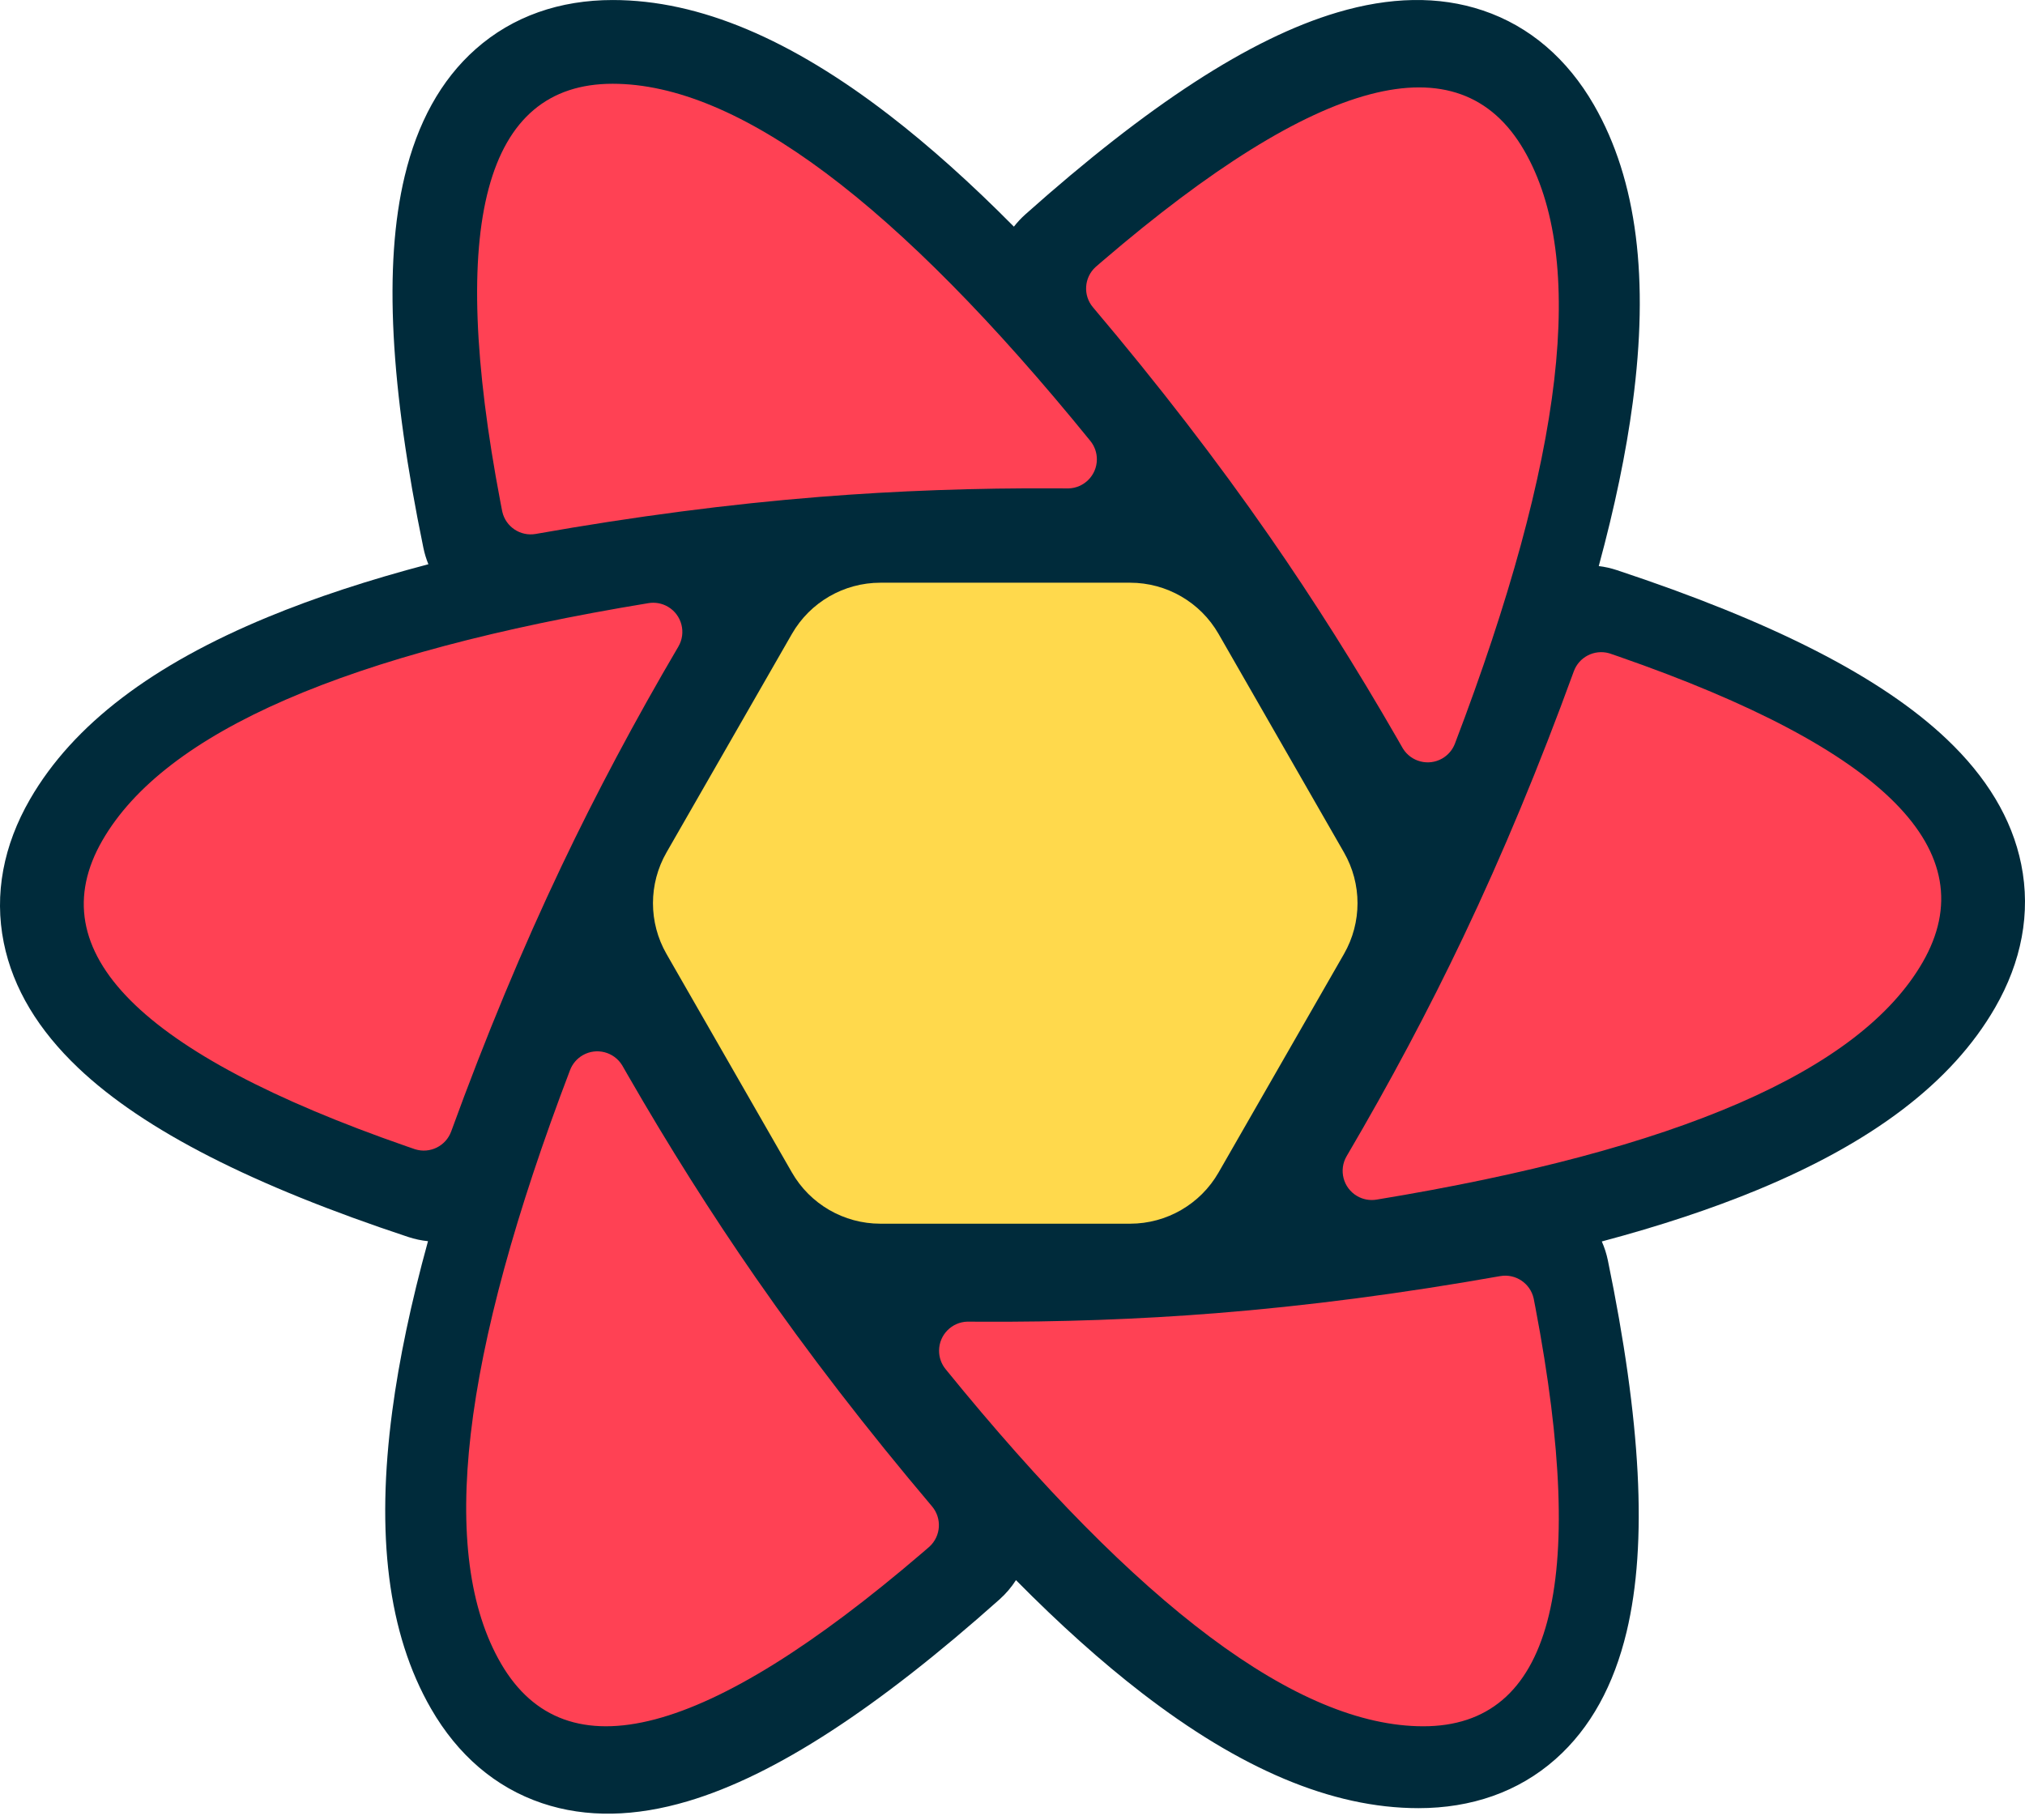
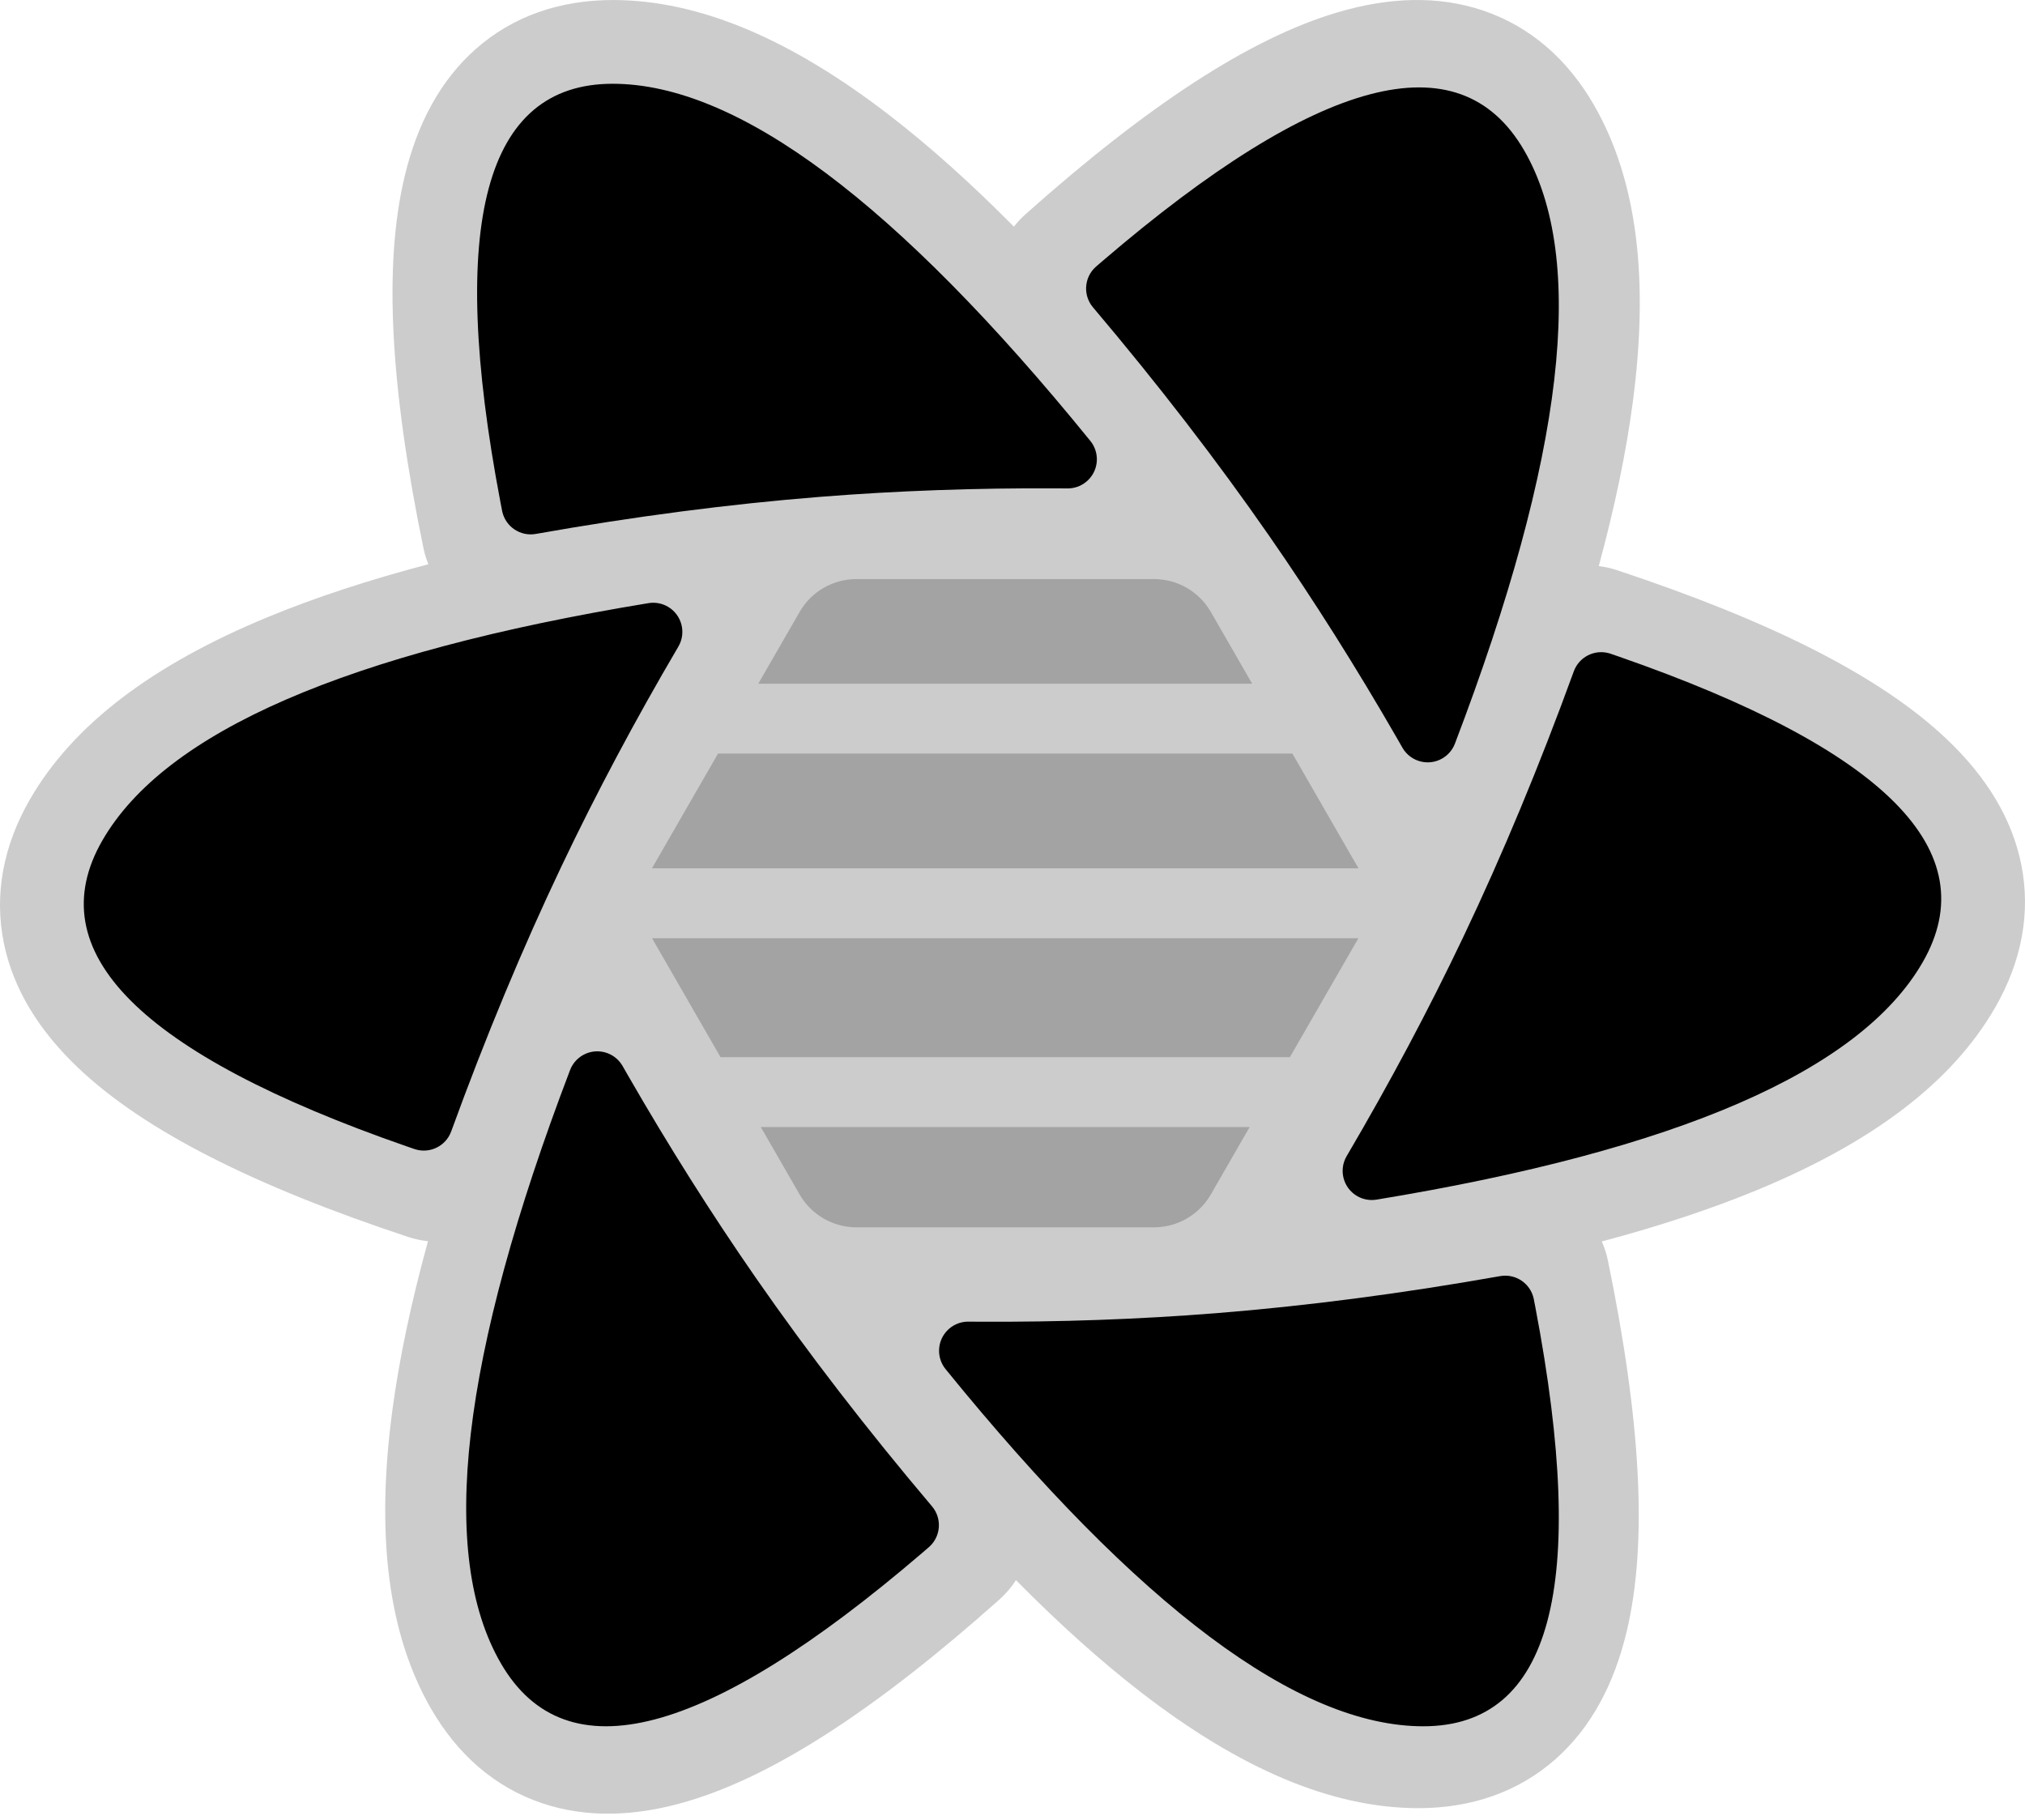
<svg xmlns="http://www.w3.org/2000/svg" viewBox="0 0 256 230" version="1.1" preserveAspectRatio="xMidYMid">
  <g>
-     <path d="M157.98,142.487 L153.07,151.014 C151.59,153.582 148.852,155.165 145.888,155.165 L108.271,155.165 C105.306,155.165 102.568,153.582 101.089,151.014 L96.178,142.487 L157.98,142.487 Z M171.727,118.617 L163.069,133.651 L91.089,133.651 L82.431,118.617 L171.727,118.617 Z M163.387,95.275 L171.741,109.781 L82.417,109.781 L90.771,95.275 L163.387,95.275 Z M145.888,73.209 C148.852,73.209 151.59,74.792 153.07,77.36 L158.298,86.439 L95.86,86.439 L101.089,77.36 C102.568,74.792 105.306,73.209 108.271,73.209 L145.888,73.209 Z" fill="#00435B" />
-     <path d="M53.523,69.252 C49.356,49.046 48.461,33.548 51.155,22.295 C52.757,15.602 55.686,10.142 60.139,6.202 C64.841,2.043 70.785,0.003 77.465,0.003 C88.483,0.003 100.067,5.027 112.446,14.573 C117.495,18.466 122.735,23.159 128.177,28.654 C128.611,28.097 129.1,27.571 129.646,27.085 C145.032,13.373 157.986,4.854 169.066,1.57 C175.654,-0.384 181.839,-0.57 187.471,1.326 C193.417,3.327 198.154,7.463 201.497,13.256 C207.013,22.817 208.467,35.38 206.411,50.893 C205.573,57.216 204.14,64.103 202.115,71.566 C202.879,71.658 203.645,71.828 204.403,72.079 C223.924,78.548 237.748,85.505 246.117,93.456 C251.096,98.186 254.348,103.452 255.524,109.282 C256.764,115.435 255.554,121.606 252.216,127.395 C246.71,136.943 236.587,144.472 222.164,150.436 C216.373,152.831 209.821,155 202.5,156.951 C202.834,157.705 203.094,158.506 203.267,159.346 C207.434,179.552 208.328,195.05 205.635,206.303 C204.033,212.996 201.104,218.456 196.65,222.396 C191.949,226.555 186.004,228.595 179.325,228.595 C168.306,228.595 156.723,223.571 144.344,214.025 C139.241,210.09 133.943,205.339 128.438,199.768 C127.872,200.654 127.177,201.477 126.354,202.21 C110.968,215.922 98.014,224.441 86.934,227.725 C80.346,229.679 74.161,229.865 68.529,227.969 C62.583,225.968 57.846,221.832 54.503,216.039 C48.987,206.478 47.533,193.915 49.589,178.402 C50.458,171.851 51.965,164.693 54.107,156.917 C53.27,156.833 52.429,156.655 51.597,156.38 C32.076,149.911 18.252,142.954 9.883,135.003 C4.904,130.273 1.652,125.007 0.476,119.177 C-0.764,113.024 0.446,106.852 3.784,101.063 C9.29,91.516 19.413,83.986 33.836,78.022 C39.799,75.556 46.57,73.33 54.156,71.334 C53.886,70.673 53.672,69.977 53.523,69.252 Z" fill="#002B3B" />
-     <path d="M189.647,161.333 C191.588,160.989 193.448,162.233 193.882,164.142 L193.905,164.255 L194.112,165.33 C200.822,200.606 196.095,218.245 179.932,218.245 C164.119,218.245 143.988,203.194 119.54,173.092 C119,172.427 118.708,171.595 118.716,170.738 C118.733,168.742 120.335,167.131 122.317,167.087 L122.431,167.087 L123.719,167.096 C134.007,167.152 144.008,166.793 153.723,166.02 C165.19,165.107 177.165,163.545 189.647,161.333 Z M78.646,134.667 L78.708,134.772 L79.354,135.899 C84.531,144.899 89.924,153.441 95.535,161.526 C102.142,171.046 109.572,180.684 117.825,190.44 C119.101,191.949 118.956,194.189 117.515,195.522 L117.422,195.605 L116.591,196.32 C89.285,219.717 71.537,224.388 63.348,210.332 C55.331,196.575 58.238,171.559 72.067,135.285 C72.371,134.488 72.942,133.821 73.683,133.398 C75.414,132.41 77.61,132.981 78.646,134.667 Z M203.503,82.613 L203.615,82.65 L204.643,83.004 C238.348,94.729 251.153,107.614 243.059,121.659 C235.143,135.395 212.129,145.397 174.018,151.663 C173.168,151.803 172.296,151.64 171.554,151.204 C169.8,150.173 169.214,147.915 170.245,146.162 C175.703,136.876 180.62,127.638 184.994,118.445 C189.954,108.02 194.609,96.829 198.959,84.874 C199.619,83.062 201.556,82.077 203.391,82.58 L203.503,82.613 Z M84.446,76.71 C86.2,77.741 86.786,79.998 85.755,81.752 C80.297,91.037 75.38,100.276 71.006,109.469 C66.046,119.894 61.391,131.084 57.041,143.039 C56.368,144.889 54.364,145.876 52.497,145.301 L52.385,145.264 L51.357,144.909 C17.652,133.185 4.847,120.3 12.941,106.255 C20.857,92.518 43.871,82.517 81.982,76.251 C82.832,76.111 83.704,76.273 84.446,76.71 Z M192.652,18.962 C200.669,32.72 197.762,57.736 183.933,94.01 C183.629,94.807 183.058,95.474 182.317,95.897 C180.586,96.885 178.39,96.314 177.354,94.628 L177.292,94.523 L176.646,93.396 C171.469,84.396 166.076,75.854 160.465,67.769 C153.858,58.249 146.428,48.611 138.175,38.855 C136.899,37.346 137.044,35.106 138.485,33.773 L138.578,33.69 L139.409,32.975 C166.715,9.578 184.463,4.907 192.652,18.962 Z M77.449,10.59 C93.263,10.59 113.394,25.641 137.841,55.742 C138.382,56.407 138.673,57.24 138.666,58.097 C138.648,60.093 137.046,61.704 135.065,61.747 L134.95,61.748 L133.662,61.739 C123.375,61.683 113.373,62.042 103.659,62.815 C92.191,63.728 80.216,65.29 67.734,67.502 C65.793,67.846 63.933,66.602 63.5,64.692 L63.476,64.579 L63.269,63.505 C56.559,28.228 61.286,10.59 77.449,10.59 Z" fill="#FF4154" />
-     <g transform="translate(80.57554, 73.66907)" fill="#FFD94C">
+     <path d="M157.98,142.487 L153.07,151.014 C151.59,153.582 148.852,155.165 145.888,155.165 L108.271,155.165 C105.306,155.165 102.568,153.582 101.089,151.014 L96.178,142.487 L157.98,142.487 Z M171.727,118.617 L163.069,133.651 L91.089,133.651 L82.431,118.617 L171.727,118.617 Z M163.387,95.275 L171.741,109.781 L82.417,109.781 L90.771,95.275 L163.387,95.275 Z M145.888,73.209 C148.852,73.209 151.59,74.792 153.07,77.36 L158.298,86.439 L95.86,86.439 L101.089,77.36 C102.568,74.792 105.306,73.209 108.271,73.209 L145.888,73.209 Z" fill="currentColor" opacity="0.2" />
+     <path d="M53.523,69.252 C49.356,49.046 48.461,33.548 51.155,22.295 C52.757,15.602 55.686,10.142 60.139,6.202 C64.841,2.043 70.785,0.003 77.465,0.003 C88.483,0.003 100.067,5.027 112.446,14.573 C117.495,18.466 122.735,23.159 128.177,28.654 C128.611,28.097 129.1,27.571 129.646,27.085 C145.032,13.373 157.986,4.854 169.066,1.57 C175.654,-0.384 181.839,-0.57 187.471,1.326 C193.417,3.327 198.154,7.463 201.497,13.256 C207.013,22.817 208.467,35.38 206.411,50.893 C205.573,57.216 204.14,64.103 202.115,71.566 C202.879,71.658 203.645,71.828 204.403,72.079 C223.924,78.548 237.748,85.505 246.117,93.456 C251.096,98.186 254.348,103.452 255.524,109.282 C256.764,115.435 255.554,121.606 252.216,127.395 C246.71,136.943 236.587,144.472 222.164,150.436 C216.373,152.831 209.821,155 202.5,156.951 C202.834,157.705 203.094,158.506 203.267,159.346 C207.434,179.552 208.328,195.05 205.635,206.303 C204.033,212.996 201.104,218.456 196.65,222.396 C191.949,226.555 186.004,228.595 179.325,228.595 C168.306,228.595 156.723,223.571 144.344,214.025 C139.241,210.09 133.943,205.339 128.438,199.768 C127.872,200.654 127.177,201.477 126.354,202.21 C110.968,215.922 98.014,224.441 86.934,227.725 C80.346,229.679 74.161,229.865 68.529,227.969 C62.583,225.968 57.846,221.832 54.503,216.039 C48.987,206.478 47.533,193.915 49.589,178.402 C50.458,171.851 51.965,164.693 54.107,156.917 C53.27,156.833 52.429,156.655 51.597,156.38 C32.076,149.911 18.252,142.954 9.883,135.003 C4.904,130.273 1.652,125.007 0.476,119.177 C-0.764,113.024 0.446,106.852 3.784,101.063 C9.29,91.516 19.413,83.986 33.836,78.022 C39.799,75.556 46.57,73.33 54.156,71.334 C53.886,70.673 53.672,69.977 53.523,69.252 Z" fill="currentColor" opacity="0.2" />
+     <path d="M189.647,161.333 C191.588,160.989 193.448,162.233 193.882,164.142 L193.905,164.255 L194.112,165.33 C200.822,200.606 196.095,218.245 179.932,218.245 C164.119,218.245 143.988,203.194 119.54,173.092 C119,172.427 118.708,171.595 118.716,170.738 C118.733,168.742 120.335,167.131 122.317,167.087 L122.431,167.087 L123.719,167.096 C134.007,167.152 144.008,166.793 153.723,166.02 C165.19,165.107 177.165,163.545 189.647,161.333 Z M78.646,134.667 L78.708,134.772 L79.354,135.899 C84.531,144.899 89.924,153.441 95.535,161.526 C102.142,171.046 109.572,180.684 117.825,190.44 C119.101,191.949 118.956,194.189 117.515,195.522 L117.422,195.605 L116.591,196.32 C89.285,219.717 71.537,224.388 63.348,210.332 C55.331,196.575 58.238,171.559 72.067,135.285 C72.371,134.488 72.942,133.821 73.683,133.398 C75.414,132.41 77.61,132.981 78.646,134.667 Z M203.503,82.613 L203.615,82.65 L204.643,83.004 C238.348,94.729 251.153,107.614 243.059,121.659 C235.143,135.395 212.129,145.397 174.018,151.663 C173.168,151.803 172.296,151.64 171.554,151.204 C169.8,150.173 169.214,147.915 170.245,146.162 C175.703,136.876 180.62,127.638 184.994,118.445 C189.954,108.02 194.609,96.829 198.959,84.874 C199.619,83.062 201.556,82.077 203.391,82.58 L203.503,82.613 Z M84.446,76.71 C86.2,77.741 86.786,79.998 85.755,81.752 C80.297,91.037 75.38,100.276 71.006,109.469 C66.046,119.894 61.391,131.084 57.041,143.039 C56.368,144.889 54.364,145.876 52.497,145.301 L52.385,145.264 L51.357,144.909 C17.652,133.185 4.847,120.3 12.941,106.255 C20.857,92.518 43.871,82.517 81.982,76.251 C82.832,76.111 83.704,76.273 84.446,76.71 Z M192.652,18.962 C200.669,32.72 197.762,57.736 183.933,94.01 C183.629,94.807 183.058,95.474 182.317,95.897 C180.586,96.885 178.39,96.314 177.354,94.628 L177.292,94.523 L176.646,93.396 C171.469,84.396 166.076,75.854 160.465,67.769 C153.858,58.249 146.428,48.611 138.175,38.855 C136.899,37.346 137.044,35.106 138.485,33.773 L138.578,33.69 L139.409,32.975 C166.715,9.578 184.463,4.907 192.652,18.962 Z M77.449,10.59 C93.263,10.59 113.394,25.641 137.841,55.742 C138.382,56.407 138.673,57.24 138.666,58.097 C138.648,60.093 137.046,61.704 135.065,61.747 L134.95,61.748 L133.662,61.739 C123.375,61.683 113.373,62.042 103.659,62.815 C92.191,63.728 80.216,65.29 67.734,67.502 C65.793,67.846 63.933,66.602 63.5,64.692 L63.476,64.579 L63.269,63.505 C56.559,28.228 61.286,10.59 77.449,10.59 Z" fill="currentColor" />
+     <g transform="translate(80.57554, 73.66907)" fill="transparent">
      <path d="M30.719,-1.39989681e-23 L62.295,-1.39989681e-23 C66.913,-1.39989681e-23 71.178,2.47 73.476,6.475 L89.331,34.101 C91.612,38.075 91.612,42.961 89.331,46.935 L73.476,74.561 C71.178,78.566 66.913,81.036 62.295,81.036 L30.719,81.036 C26.101,81.036 21.836,78.566 19.537,74.561 L3.683,46.935 C1.402,42.961 1.402,38.075 3.683,34.101 L19.537,6.475 C21.836,2.47 26.101,-1.39989681e-23 30.719,-1.39989681e-23 Z M57.482,8.338 C62.103,8.338 66.37,10.811 68.667,14.819 L79.723,34.107 C81.999,38.078 81.999,42.958 79.723,46.929 L68.667,66.217 C66.37,70.225 62.103,72.698 57.482,72.698 L35.531,72.698 C30.911,72.698 26.644,70.225 24.347,66.217 L13.291,46.929 C11.015,42.958 11.015,38.078 13.291,34.107 L24.347,14.819 C26.644,10.811 30.911,8.338 35.531,8.338 L57.482,8.338 Z M52.295,17.458 L40.719,17.458 C36.103,17.458 31.84,19.925 29.54,23.927 L29.54,23.927 L23.698,34.095 C21.413,38.072 21.413,42.964 23.698,46.941 L23.698,46.941 L29.54,57.109 C31.84,61.111 36.103,63.578 40.719,63.578 L40.719,63.578 L52.295,63.578 C56.911,63.578 61.174,61.111 63.474,57.109 L63.474,57.109 L69.316,46.941 C71.601,42.964 71.601,38.072 69.316,34.095 L69.316,34.095 L63.474,23.927 C61.174,19.925 56.911,17.458 52.295,17.458 L52.295,17.458 Z M47.301,26.187 C51.913,26.187 56.174,28.651 58.474,32.648 L59.303,34.087 C61.594,38.068 61.594,42.968 59.303,46.949 L58.474,48.388 C56.174,52.385 51.913,54.849 47.301,54.849 L45.713,54.849 C41.101,54.849 36.84,52.385 34.54,48.388 L33.711,46.949 C31.42,42.968 31.42,38.068 33.711,34.087 L34.54,32.648 C36.84,28.651 41.101,26.187 45.713,26.187 L47.301,26.187 Z M46.509,34.786 C44.456,34.786 42.563,35.878 41.538,37.652 C40.514,39.425 40.514,41.611 41.538,43.384 C42.563,45.158 44.456,46.25 46.505,46.25 L46.505,46.25 C48.558,46.25 50.451,45.158 51.476,43.384 C52.5,41.611 52.5,39.425 51.476,37.652 C50.451,35.878 48.558,34.786 46.509,34.786 L46.509,34.786 Z M2.01124849e-22,40.518 L10.321,40.518" />
    </g>
  </g>
</svg>
